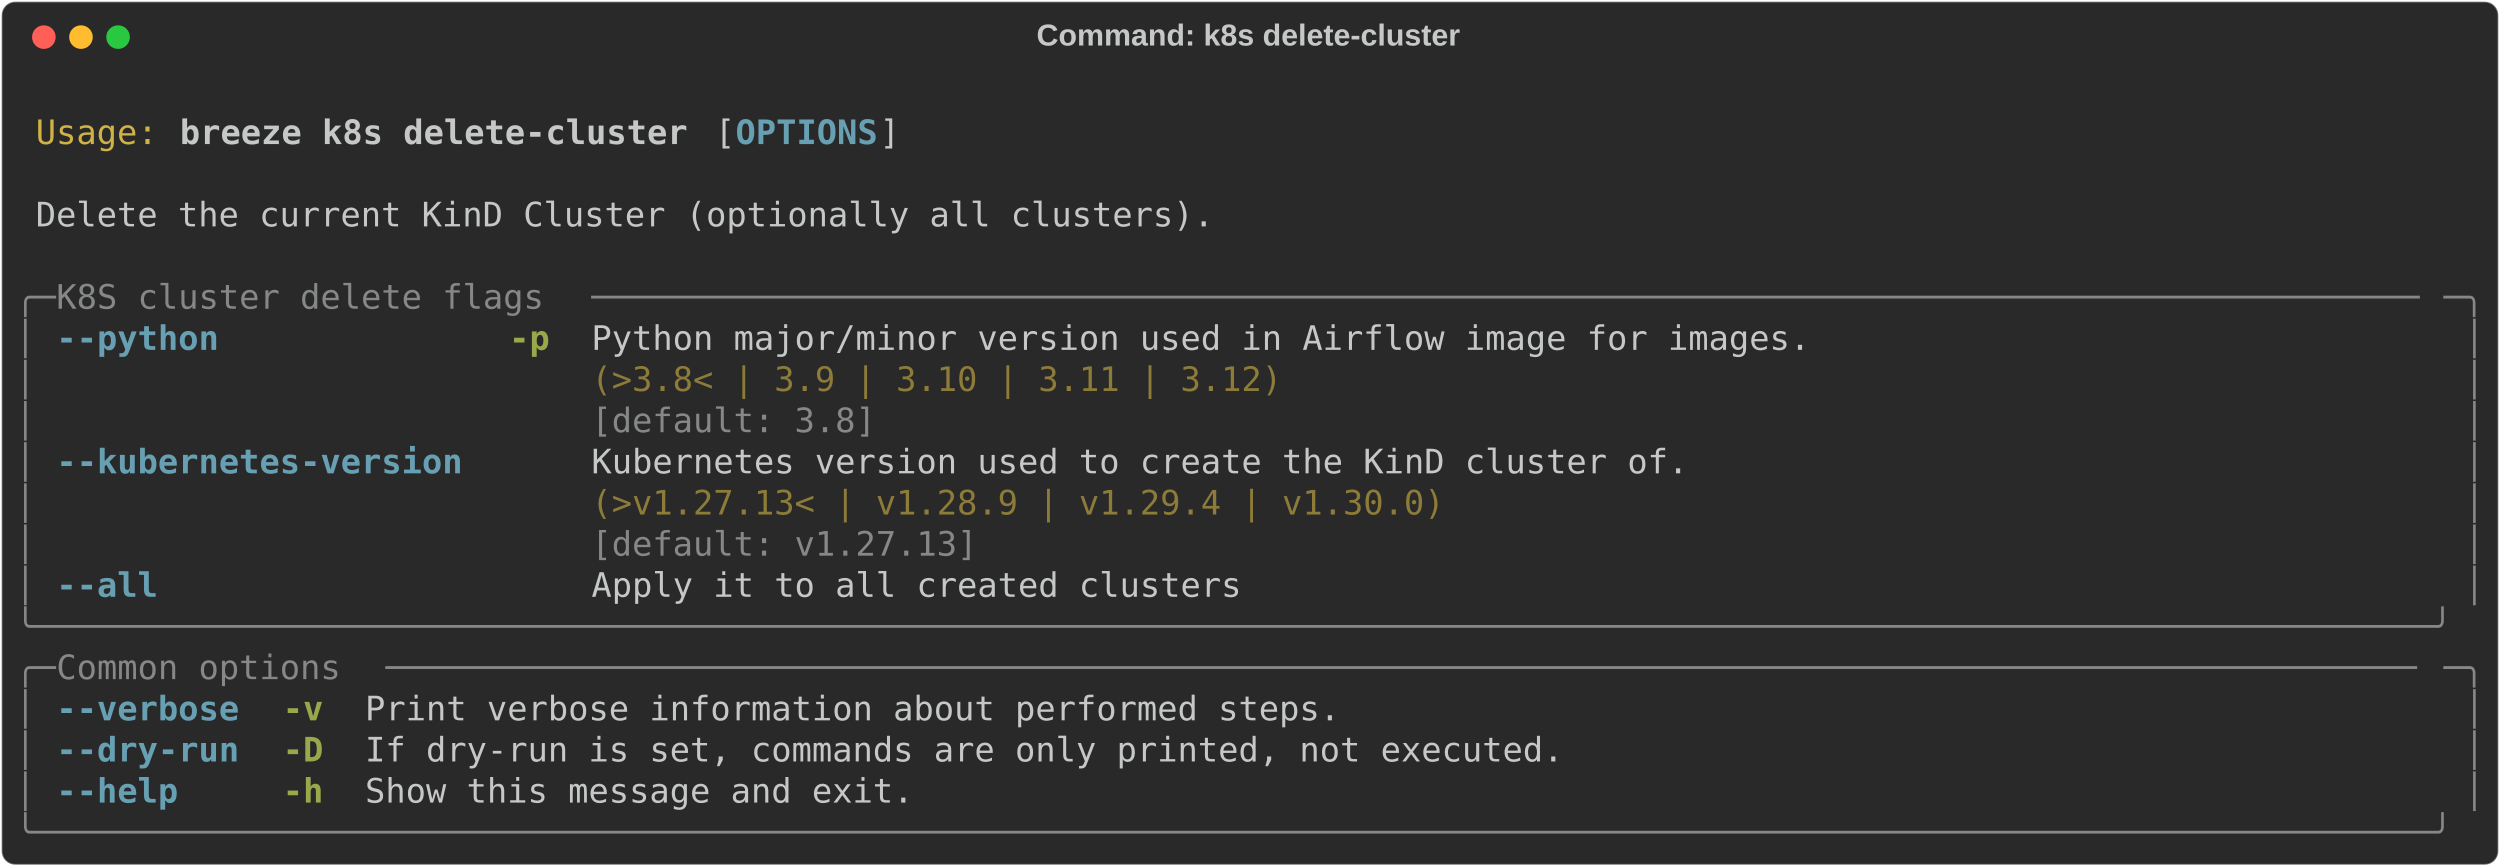
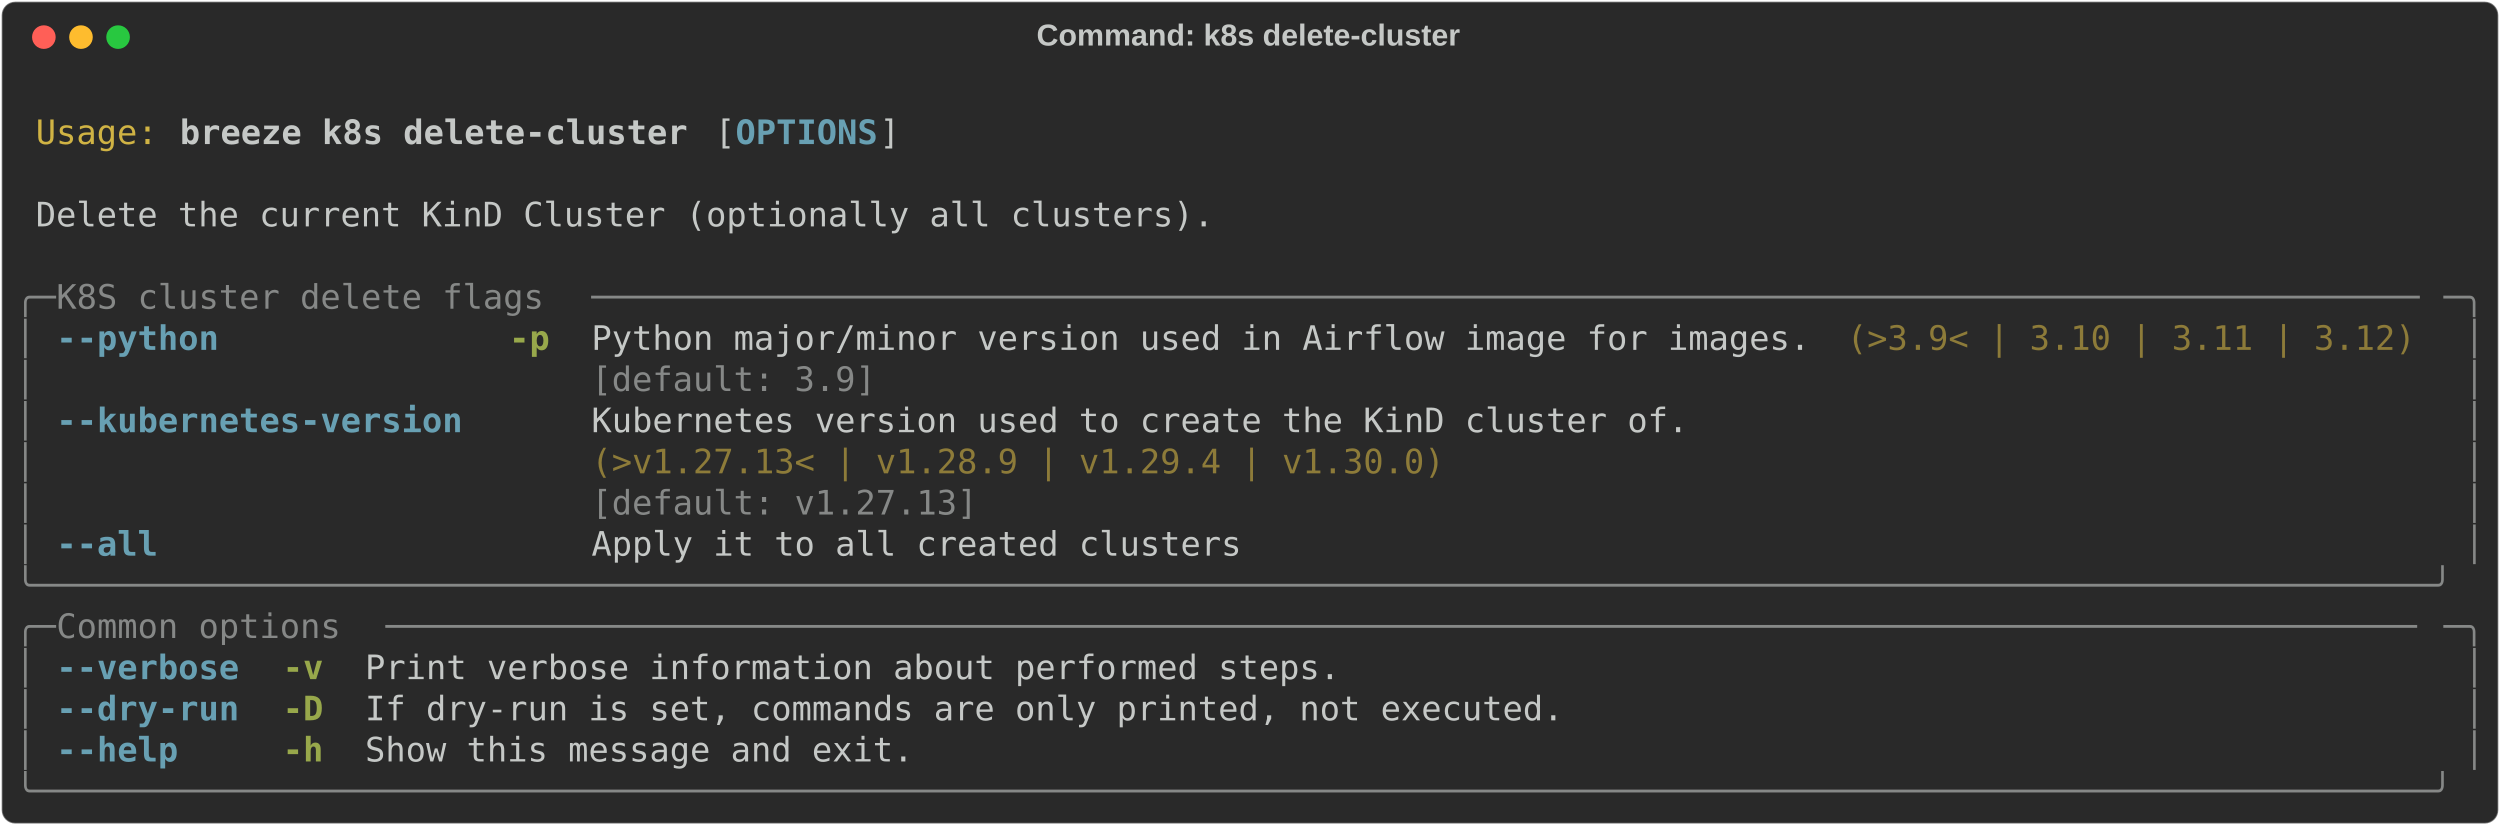
- <svg xmlns="http://www.w3.org/2000/svg" class="rich-terminal" viewBox="0 0 1482 513.6">
+ <svg xmlns="http://www.w3.org/2000/svg" class="rich-terminal" viewBox="0 0 1482 489.2">
  <style>

    @font-face {
        font-family: "Fira Code";
        src: local("FiraCode-Regular"),
                url("https://cdnjs.cloudflare.com/ajax/libs/firacode/6.2.0/woff2/FiraCode-Regular.woff2") format("woff2"),
                url("https://cdnjs.cloudflare.com/ajax/libs/firacode/6.2.0/woff/FiraCode-Regular.woff") format("woff");
        font-style: normal;
        font-weight: 400;
    }
    @font-face {
        font-family: "Fira Code";
        src: local("FiraCode-Bold"),
                url("https://cdnjs.cloudflare.com/ajax/libs/firacode/6.2.0/woff2/FiraCode-Bold.woff2") format("woff2"),
                url("https://cdnjs.cloudflare.com/ajax/libs/firacode/6.2.0/woff/FiraCode-Bold.woff") format("woff");
        font-style: bold;
        font-weight: 700;
    }

    .breeze-k8s-delete-cluster-matrix {
        font-family: Fira Code, monospace;
        font-size: 20px;
        line-height: 24.4px;
        font-variant-east-asian: full-width;
    }

    .breeze-k8s-delete-cluster-title {
        font-size: 18px;
        font-weight: bold;
        font-family: arial;
    }

    .breeze-k8s-delete-cluster-r1 { fill: #c5c8c6 }
.breeze-k8s-delete-cluster-r2 { fill: #d0b344 }
.breeze-k8s-delete-cluster-r3 { fill: #c5c8c6;font-weight: bold }
.breeze-k8s-delete-cluster-r4 { fill: #68a0b3;font-weight: bold }
.breeze-k8s-delete-cluster-r5 { fill: #868887 }
.breeze-k8s-delete-cluster-r6 { fill: #98a84b;font-weight: bold }
.breeze-k8s-delete-cluster-r7 { fill: #8d7b39 }
    </style>
  <defs>
    <clipPath id="breeze-k8s-delete-cluster-clip-terminal">
-       <rect x="0" y="0" width="1463.0" height="462.6" />
+       <rect x="0" y="0" width="1463.0" height="438.2" />
    </clipPath>
    <clipPath id="breeze-k8s-delete-cluster-line-0">
      <rect x="0" y="1.5" width="1464" height="24.65" />
    </clipPath>
    <clipPath id="breeze-k8s-delete-cluster-line-1">
      <rect x="0" y="25.9" width="1464" height="24.65" />
    </clipPath>
    <clipPath id="breeze-k8s-delete-cluster-line-2">
      <rect x="0" y="50.3" width="1464" height="24.65" />
    </clipPath>
    <clipPath id="breeze-k8s-delete-cluster-line-3">
      <rect x="0" y="74.7" width="1464" height="24.65" />
    </clipPath>
    <clipPath id="breeze-k8s-delete-cluster-line-4">
      <rect x="0" y="99.1" width="1464" height="24.65" />
    </clipPath>
    <clipPath id="breeze-k8s-delete-cluster-line-5">
      <rect x="0" y="123.5" width="1464" height="24.65" />
    </clipPath>
    <clipPath id="breeze-k8s-delete-cluster-line-6">
      <rect x="0" y="147.9" width="1464" height="24.65" />
    </clipPath>
    <clipPath id="breeze-k8s-delete-cluster-line-7">
      <rect x="0" y="172.3" width="1464" height="24.65" />
    </clipPath>
    <clipPath id="breeze-k8s-delete-cluster-line-8">
      <rect x="0" y="196.7" width="1464" height="24.65" />
    </clipPath>
    <clipPath id="breeze-k8s-delete-cluster-line-9">
      <rect x="0" y="221.1" width="1464" height="24.65" />
    </clipPath>
    <clipPath id="breeze-k8s-delete-cluster-line-10">
      <rect x="0" y="245.5" width="1464" height="24.65" />
    </clipPath>
    <clipPath id="breeze-k8s-delete-cluster-line-11">
      <rect x="0" y="269.9" width="1464" height="24.65" />
    </clipPath>
    <clipPath id="breeze-k8s-delete-cluster-line-12">
      <rect x="0" y="294.3" width="1464" height="24.65" />
    </clipPath>
    <clipPath id="breeze-k8s-delete-cluster-line-13">
      <rect x="0" y="318.7" width="1464" height="24.65" />
    </clipPath>
    <clipPath id="breeze-k8s-delete-cluster-line-14">
      <rect x="0" y="343.1" width="1464" height="24.65" />
    </clipPath>
    <clipPath id="breeze-k8s-delete-cluster-line-15">
      <rect x="0" y="367.5" width="1464" height="24.65" />
    </clipPath>
    <clipPath id="breeze-k8s-delete-cluster-line-16">
      <rect x="0" y="391.9" width="1464" height="24.65" />
    </clipPath>
-     <clipPath id="breeze-k8s-delete-cluster-line-17">
-       <rect x="0" y="416.3" width="1464" height="24.65" />
-     </clipPath>
  </defs>
-   <rect fill="#292929" stroke="rgba(255,255,255,0.35)" stroke-width="1" x="1" y="1" width="1480" height="511.6" rx="8" />
+   <rect fill="#292929" stroke="rgba(255,255,255,0.35)" stroke-width="1" x="1" y="1" width="1480" height="487.2" rx="8" />
  <text class="breeze-k8s-delete-cluster-title" fill="#c5c8c6" text-anchor="middle" x="740" y="27">Command: k8s delete-cluster</text>
  <g transform="translate(26,22)">
    <circle cx="0" cy="0" r="7" fill="#ff5f57" />
    <circle cx="22" cy="0" r="7" fill="#febc2e" />
    <circle cx="44" cy="0" r="7" fill="#28c840" />
  </g>
  <g transform="translate(9, 41)" clip-path="url(#breeze-k8s-delete-cluster-clip-terminal)">
    <g class="breeze-k8s-delete-cluster-matrix">
      <text class="breeze-k8s-delete-cluster-r1" x="1464" y="20" textLength="12.2" clip-path="url(#breeze-k8s-delete-cluster-line-0)">
</text>
      <text class="breeze-k8s-delete-cluster-r2" x="12.2" y="44.4" textLength="73.2" clip-path="url(#breeze-k8s-delete-cluster-line-1)">Usage:</text>
      <text class="breeze-k8s-delete-cluster-r3" x="97.6" y="44.4" textLength="305" clip-path="url(#breeze-k8s-delete-cluster-line-1)">breeze k8s delete-cluster</text>
      <text class="breeze-k8s-delete-cluster-r1" x="414.8" y="44.4" textLength="12.2" clip-path="url(#breeze-k8s-delete-cluster-line-1)">[</text>
      <text class="breeze-k8s-delete-cluster-r4" x="427" y="44.4" textLength="85.4" clip-path="url(#breeze-k8s-delete-cluster-line-1)">OPTIONS</text>
      <text class="breeze-k8s-delete-cluster-r1" x="512.4" y="44.4" textLength="12.2" clip-path="url(#breeze-k8s-delete-cluster-line-1)">]</text>
      <text class="breeze-k8s-delete-cluster-r1" x="1464" y="44.4" textLength="12.2" clip-path="url(#breeze-k8s-delete-cluster-line-1)">
</text>
      <text class="breeze-k8s-delete-cluster-r1" x="1464" y="68.8" textLength="12.2" clip-path="url(#breeze-k8s-delete-cluster-line-2)">
</text>
      <text class="breeze-k8s-delete-cluster-r1" x="12.2" y="93.2" textLength="707.6" clip-path="url(#breeze-k8s-delete-cluster-line-3)">Delete the current KinD Cluster (optionally all clusters).</text>
      <text class="breeze-k8s-delete-cluster-r1" x="1464" y="93.2" textLength="12.2" clip-path="url(#breeze-k8s-delete-cluster-line-3)">
</text>
      <text class="breeze-k8s-delete-cluster-r1" x="1464" y="117.6" textLength="12.2" clip-path="url(#breeze-k8s-delete-cluster-line-4)">
</text>
      <text class="breeze-k8s-delete-cluster-r5" x="0" y="142" textLength="24.4" clip-path="url(#breeze-k8s-delete-cluster-line-5)">╭─</text>
      <text class="breeze-k8s-delete-cluster-r5" x="24.4" y="142" textLength="317.2" clip-path="url(#breeze-k8s-delete-cluster-line-5)"> K8S cluster delete flags </text>
      <text class="breeze-k8s-delete-cluster-r5" x="341.6" y="142" textLength="1098" clip-path="url(#breeze-k8s-delete-cluster-line-5)">──────────────────────────────────────────────────────────────────────────────────────────</text>
      <text class="breeze-k8s-delete-cluster-r5" x="1439.6" y="142" textLength="24.4" clip-path="url(#breeze-k8s-delete-cluster-line-5)">─╮</text>
      <text class="breeze-k8s-delete-cluster-r1" x="1464" y="142" textLength="12.2" clip-path="url(#breeze-k8s-delete-cluster-line-5)">
</text>
      <text class="breeze-k8s-delete-cluster-r5" x="0" y="166.4" textLength="12.2" clip-path="url(#breeze-k8s-delete-cluster-line-6)">│</text>
      <text class="breeze-k8s-delete-cluster-r4" x="24.4" y="166.4" textLength="97.6" clip-path="url(#breeze-k8s-delete-cluster-line-6)">--python</text>
      <text class="breeze-k8s-delete-cluster-r6" x="292.8" y="166.4" textLength="24.4" clip-path="url(#breeze-k8s-delete-cluster-line-6)">-p</text>
      <text class="breeze-k8s-delete-cluster-r1" x="341.6" y="166.4" textLength="732" clip-path="url(#breeze-k8s-delete-cluster-line-6)">Python major/minor version used in Airflow image for images.</text>
+       <text class="breeze-k8s-delete-cluster-r7" x="1085.8" y="166.4" textLength="341.6" clip-path="url(#breeze-k8s-delete-cluster-line-6)">(&gt;3.9&lt; | 3.10 | 3.11 | 3.12)</text>
      <text class="breeze-k8s-delete-cluster-r5" x="1451.8" y="166.4" textLength="12.2" clip-path="url(#breeze-k8s-delete-cluster-line-6)">│</text>
      <text class="breeze-k8s-delete-cluster-r1" x="1464" y="166.4" textLength="12.2" clip-path="url(#breeze-k8s-delete-cluster-line-6)">
</text>
      <text class="breeze-k8s-delete-cluster-r5" x="0" y="190.8" textLength="12.2" clip-path="url(#breeze-k8s-delete-cluster-line-7)">│</text>
-       <text class="breeze-k8s-delete-cluster-r7" x="341.6" y="190.8" textLength="732" clip-path="url(#breeze-k8s-delete-cluster-line-7)">(&gt;3.8&lt; | 3.9 | 3.10 | 3.11 | 3.12)                          </text>
+       <text class="breeze-k8s-delete-cluster-r5" x="341.6" y="190.8" textLength="732" clip-path="url(#breeze-k8s-delete-cluster-line-7)">[default: 3.9]                                              </text>
      <text class="breeze-k8s-delete-cluster-r5" x="1451.8" y="190.8" textLength="12.2" clip-path="url(#breeze-k8s-delete-cluster-line-7)">│</text>
      <text class="breeze-k8s-delete-cluster-r1" x="1464" y="190.8" textLength="12.2" clip-path="url(#breeze-k8s-delete-cluster-line-7)">
</text>
      <text class="breeze-k8s-delete-cluster-r5" x="0" y="215.2" textLength="12.2" clip-path="url(#breeze-k8s-delete-cluster-line-8)">│</text>
-       <text class="breeze-k8s-delete-cluster-r5" x="341.6" y="215.2" textLength="732" clip-path="url(#breeze-k8s-delete-cluster-line-8)">[default: 3.8]                                              </text>
+       <text class="breeze-k8s-delete-cluster-r4" x="24.4" y="215.2" textLength="244" clip-path="url(#breeze-k8s-delete-cluster-line-8)">--kubernetes-version</text>
+       <text class="breeze-k8s-delete-cluster-r1" x="341.6" y="215.2" textLength="658.8" clip-path="url(#breeze-k8s-delete-cluster-line-8)">Kubernetes version used to create the KinD cluster of.</text>
      <text class="breeze-k8s-delete-cluster-r5" x="1451.8" y="215.2" textLength="12.2" clip-path="url(#breeze-k8s-delete-cluster-line-8)">│</text>
      <text class="breeze-k8s-delete-cluster-r1" x="1464" y="215.2" textLength="12.2" clip-path="url(#breeze-k8s-delete-cluster-line-8)">
</text>
      <text class="breeze-k8s-delete-cluster-r5" x="0" y="239.6" textLength="12.2" clip-path="url(#breeze-k8s-delete-cluster-line-9)">│</text>
-       <text class="breeze-k8s-delete-cluster-r4" x="24.4" y="239.6" textLength="244" clip-path="url(#breeze-k8s-delete-cluster-line-9)">--kubernetes-version</text>
-       <text class="breeze-k8s-delete-cluster-r1" x="341.6" y="239.6" textLength="658.8" clip-path="url(#breeze-k8s-delete-cluster-line-9)">Kubernetes version used to create the KinD cluster of.</text>
+       <text class="breeze-k8s-delete-cluster-r7" x="341.6" y="239.6" textLength="658.8" clip-path="url(#breeze-k8s-delete-cluster-line-9)">(&gt;v1.27.13&lt; | v1.28.9 | v1.29.4 | v1.30.0)            </text>
      <text class="breeze-k8s-delete-cluster-r5" x="1451.8" y="239.6" textLength="12.2" clip-path="url(#breeze-k8s-delete-cluster-line-9)">│</text>
      <text class="breeze-k8s-delete-cluster-r1" x="1464" y="239.6" textLength="12.2" clip-path="url(#breeze-k8s-delete-cluster-line-9)">
</text>
      <text class="breeze-k8s-delete-cluster-r5" x="0" y="264" textLength="12.2" clip-path="url(#breeze-k8s-delete-cluster-line-10)">│</text>
-       <text class="breeze-k8s-delete-cluster-r7" x="341.6" y="264" textLength="658.8" clip-path="url(#breeze-k8s-delete-cluster-line-10)">(&gt;v1.27.13&lt; | v1.28.9 | v1.29.4 | v1.30.0)            </text>
+       <text class="breeze-k8s-delete-cluster-r5" x="341.6" y="264" textLength="658.8" clip-path="url(#breeze-k8s-delete-cluster-line-10)">[default: v1.27.13]                                   </text>
      <text class="breeze-k8s-delete-cluster-r5" x="1451.8" y="264" textLength="12.2" clip-path="url(#breeze-k8s-delete-cluster-line-10)">│</text>
      <text class="breeze-k8s-delete-cluster-r1" x="1464" y="264" textLength="12.2" clip-path="url(#breeze-k8s-delete-cluster-line-10)">
</text>
      <text class="breeze-k8s-delete-cluster-r5" x="0" y="288.4" textLength="12.2" clip-path="url(#breeze-k8s-delete-cluster-line-11)">│</text>
-       <text class="breeze-k8s-delete-cluster-r5" x="341.6" y="288.4" textLength="658.8" clip-path="url(#breeze-k8s-delete-cluster-line-11)">[default: v1.27.13]                                   </text>
+       <text class="breeze-k8s-delete-cluster-r4" x="24.4" y="288.4" textLength="61" clip-path="url(#breeze-k8s-delete-cluster-line-11)">--all</text>
+       <text class="breeze-k8s-delete-cluster-r1" x="341.6" y="288.4" textLength="390.4" clip-path="url(#breeze-k8s-delete-cluster-line-11)">Apply it to all created clusters</text>
      <text class="breeze-k8s-delete-cluster-r5" x="1451.8" y="288.4" textLength="12.2" clip-path="url(#breeze-k8s-delete-cluster-line-11)">│</text>
      <text class="breeze-k8s-delete-cluster-r1" x="1464" y="288.4" textLength="12.2" clip-path="url(#breeze-k8s-delete-cluster-line-11)">
</text>
-       <text class="breeze-k8s-delete-cluster-r5" x="0" y="312.8" textLength="12.2" clip-path="url(#breeze-k8s-delete-cluster-line-12)">│</text>
-       <text class="breeze-k8s-delete-cluster-r4" x="24.4" y="312.8" textLength="61" clip-path="url(#breeze-k8s-delete-cluster-line-12)">--all</text>
-       <text class="breeze-k8s-delete-cluster-r1" x="341.6" y="312.8" textLength="390.4" clip-path="url(#breeze-k8s-delete-cluster-line-12)">Apply it to all created clusters</text>
-       <text class="breeze-k8s-delete-cluster-r5" x="1451.8" y="312.8" textLength="12.2" clip-path="url(#breeze-k8s-delete-cluster-line-12)">│</text>
+       <text class="breeze-k8s-delete-cluster-r5" x="0" y="312.8" textLength="1464" clip-path="url(#breeze-k8s-delete-cluster-line-12)">╰──────────────────────────────────────────────────────────────────────────────────────────────────────────────────────╯</text>
      <text class="breeze-k8s-delete-cluster-r1" x="1464" y="312.8" textLength="12.2" clip-path="url(#breeze-k8s-delete-cluster-line-12)">
</text>
-       <text class="breeze-k8s-delete-cluster-r5" x="0" y="337.2" textLength="1464" clip-path="url(#breeze-k8s-delete-cluster-line-13)">╰──────────────────────────────────────────────────────────────────────────────────────────────────────────────────────╯</text>
+       <text class="breeze-k8s-delete-cluster-r5" x="0" y="337.2" textLength="24.4" clip-path="url(#breeze-k8s-delete-cluster-line-13)">╭─</text>
+       <text class="breeze-k8s-delete-cluster-r5" x="24.4" y="337.2" textLength="195.2" clip-path="url(#breeze-k8s-delete-cluster-line-13)"> Common options </text>
+       <text class="breeze-k8s-delete-cluster-r5" x="219.6" y="337.2" textLength="1220" clip-path="url(#breeze-k8s-delete-cluster-line-13)">────────────────────────────────────────────────────────────────────────────────────────────────────</text>
+       <text class="breeze-k8s-delete-cluster-r5" x="1439.6" y="337.2" textLength="24.4" clip-path="url(#breeze-k8s-delete-cluster-line-13)">─╮</text>
      <text class="breeze-k8s-delete-cluster-r1" x="1464" y="337.2" textLength="12.2" clip-path="url(#breeze-k8s-delete-cluster-line-13)">
</text>
-       <text class="breeze-k8s-delete-cluster-r5" x="0" y="361.6" textLength="24.4" clip-path="url(#breeze-k8s-delete-cluster-line-14)">╭─</text>
-       <text class="breeze-k8s-delete-cluster-r5" x="24.4" y="361.6" textLength="195.2" clip-path="url(#breeze-k8s-delete-cluster-line-14)"> Common options </text>
-       <text class="breeze-k8s-delete-cluster-r5" x="219.6" y="361.6" textLength="1220" clip-path="url(#breeze-k8s-delete-cluster-line-14)">────────────────────────────────────────────────────────────────────────────────────────────────────</text>
-       <text class="breeze-k8s-delete-cluster-r5" x="1439.6" y="361.6" textLength="24.4" clip-path="url(#breeze-k8s-delete-cluster-line-14)">─╮</text>
+       <text class="breeze-k8s-delete-cluster-r5" x="0" y="361.6" textLength="12.2" clip-path="url(#breeze-k8s-delete-cluster-line-14)">│</text>
+       <text class="breeze-k8s-delete-cluster-r4" x="24.4" y="361.6" textLength="109.8" clip-path="url(#breeze-k8s-delete-cluster-line-14)">--verbose</text>
+       <text class="breeze-k8s-delete-cluster-r6" x="158.6" y="361.6" textLength="24.4" clip-path="url(#breeze-k8s-delete-cluster-line-14)">-v</text>
+       <text class="breeze-k8s-delete-cluster-r1" x="207.4" y="361.6" textLength="585.6" clip-path="url(#breeze-k8s-delete-cluster-line-14)">Print verbose information about performed steps.</text>
+       <text class="breeze-k8s-delete-cluster-r5" x="1451.8" y="361.6" textLength="12.2" clip-path="url(#breeze-k8s-delete-cluster-line-14)">│</text>
      <text class="breeze-k8s-delete-cluster-r1" x="1464" y="361.6" textLength="12.2" clip-path="url(#breeze-k8s-delete-cluster-line-14)">
</text>
      <text class="breeze-k8s-delete-cluster-r5" x="0" y="386" textLength="12.2" clip-path="url(#breeze-k8s-delete-cluster-line-15)">│</text>
-       <text class="breeze-k8s-delete-cluster-r4" x="24.4" y="386" textLength="109.8" clip-path="url(#breeze-k8s-delete-cluster-line-15)">--verbose</text>
-       <text class="breeze-k8s-delete-cluster-r6" x="158.6" y="386" textLength="24.4" clip-path="url(#breeze-k8s-delete-cluster-line-15)">-v</text>
-       <text class="breeze-k8s-delete-cluster-r1" x="207.4" y="386" textLength="585.6" clip-path="url(#breeze-k8s-delete-cluster-line-15)">Print verbose information about performed steps.</text>
+       <text class="breeze-k8s-delete-cluster-r4" x="24.4" y="386" textLength="109.8" clip-path="url(#breeze-k8s-delete-cluster-line-15)">--dry-run</text>
+       <text class="breeze-k8s-delete-cluster-r6" x="158.6" y="386" textLength="24.4" clip-path="url(#breeze-k8s-delete-cluster-line-15)">-D</text>
+       <text class="breeze-k8s-delete-cluster-r1" x="207.4" y="386" textLength="719.8" clip-path="url(#breeze-k8s-delete-cluster-line-15)">If dry-run is set, commands are only printed, not executed.</text>
      <text class="breeze-k8s-delete-cluster-r5" x="1451.8" y="386" textLength="12.2" clip-path="url(#breeze-k8s-delete-cluster-line-15)">│</text>
      <text class="breeze-k8s-delete-cluster-r1" x="1464" y="386" textLength="12.2" clip-path="url(#breeze-k8s-delete-cluster-line-15)">
</text>
      <text class="breeze-k8s-delete-cluster-r5" x="0" y="410.4" textLength="12.2" clip-path="url(#breeze-k8s-delete-cluster-line-16)">│</text>
-       <text class="breeze-k8s-delete-cluster-r4" x="24.4" y="410.4" textLength="109.8" clip-path="url(#breeze-k8s-delete-cluster-line-16)">--dry-run</text>
-       <text class="breeze-k8s-delete-cluster-r6" x="158.6" y="410.4" textLength="24.4" clip-path="url(#breeze-k8s-delete-cluster-line-16)">-D</text>
-       <text class="breeze-k8s-delete-cluster-r1" x="207.4" y="410.4" textLength="719.8" clip-path="url(#breeze-k8s-delete-cluster-line-16)">If dry-run is set, commands are only printed, not executed.</text>
+       <text class="breeze-k8s-delete-cluster-r4" x="24.4" y="410.4" textLength="73.2" clip-path="url(#breeze-k8s-delete-cluster-line-16)">--help</text>
+       <text class="breeze-k8s-delete-cluster-r6" x="158.6" y="410.4" textLength="24.4" clip-path="url(#breeze-k8s-delete-cluster-line-16)">-h</text>
+       <text class="breeze-k8s-delete-cluster-r1" x="207.4" y="410.4" textLength="329.4" clip-path="url(#breeze-k8s-delete-cluster-line-16)">Show this message and exit.</text>
      <text class="breeze-k8s-delete-cluster-r5" x="1451.8" y="410.4" textLength="12.2" clip-path="url(#breeze-k8s-delete-cluster-line-16)">│</text>
      <text class="breeze-k8s-delete-cluster-r1" x="1464" y="410.4" textLength="12.2" clip-path="url(#breeze-k8s-delete-cluster-line-16)">
</text>
-       <text class="breeze-k8s-delete-cluster-r5" x="0" y="434.8" textLength="12.2" clip-path="url(#breeze-k8s-delete-cluster-line-17)">│</text>
-       <text class="breeze-k8s-delete-cluster-r4" x="24.4" y="434.8" textLength="73.2" clip-path="url(#breeze-k8s-delete-cluster-line-17)">--help</text>
-       <text class="breeze-k8s-delete-cluster-r6" x="158.6" y="434.8" textLength="24.4" clip-path="url(#breeze-k8s-delete-cluster-line-17)">-h</text>
-       <text class="breeze-k8s-delete-cluster-r1" x="207.4" y="434.8" textLength="329.4" clip-path="url(#breeze-k8s-delete-cluster-line-17)">Show this message and exit.</text>
-       <text class="breeze-k8s-delete-cluster-r5" x="1451.8" y="434.8" textLength="12.2" clip-path="url(#breeze-k8s-delete-cluster-line-17)">│</text>
+       <text class="breeze-k8s-delete-cluster-r5" x="0" y="434.8" textLength="1464" clip-path="url(#breeze-k8s-delete-cluster-line-17)">╰──────────────────────────────────────────────────────────────────────────────────────────────────────────────────────╯</text>
      <text class="breeze-k8s-delete-cluster-r1" x="1464" y="434.8" textLength="12.2" clip-path="url(#breeze-k8s-delete-cluster-line-17)">
- </text>
-       <text class="breeze-k8s-delete-cluster-r5" x="0" y="459.2" textLength="1464" clip-path="url(#breeze-k8s-delete-cluster-line-18)">╰──────────────────────────────────────────────────────────────────────────────────────────────────────────────────────╯</text>
-       <text class="breeze-k8s-delete-cluster-r1" x="1464" y="459.2" textLength="12.2" clip-path="url(#breeze-k8s-delete-cluster-line-18)">
</text>
    </g>
  </g>
</svg>
